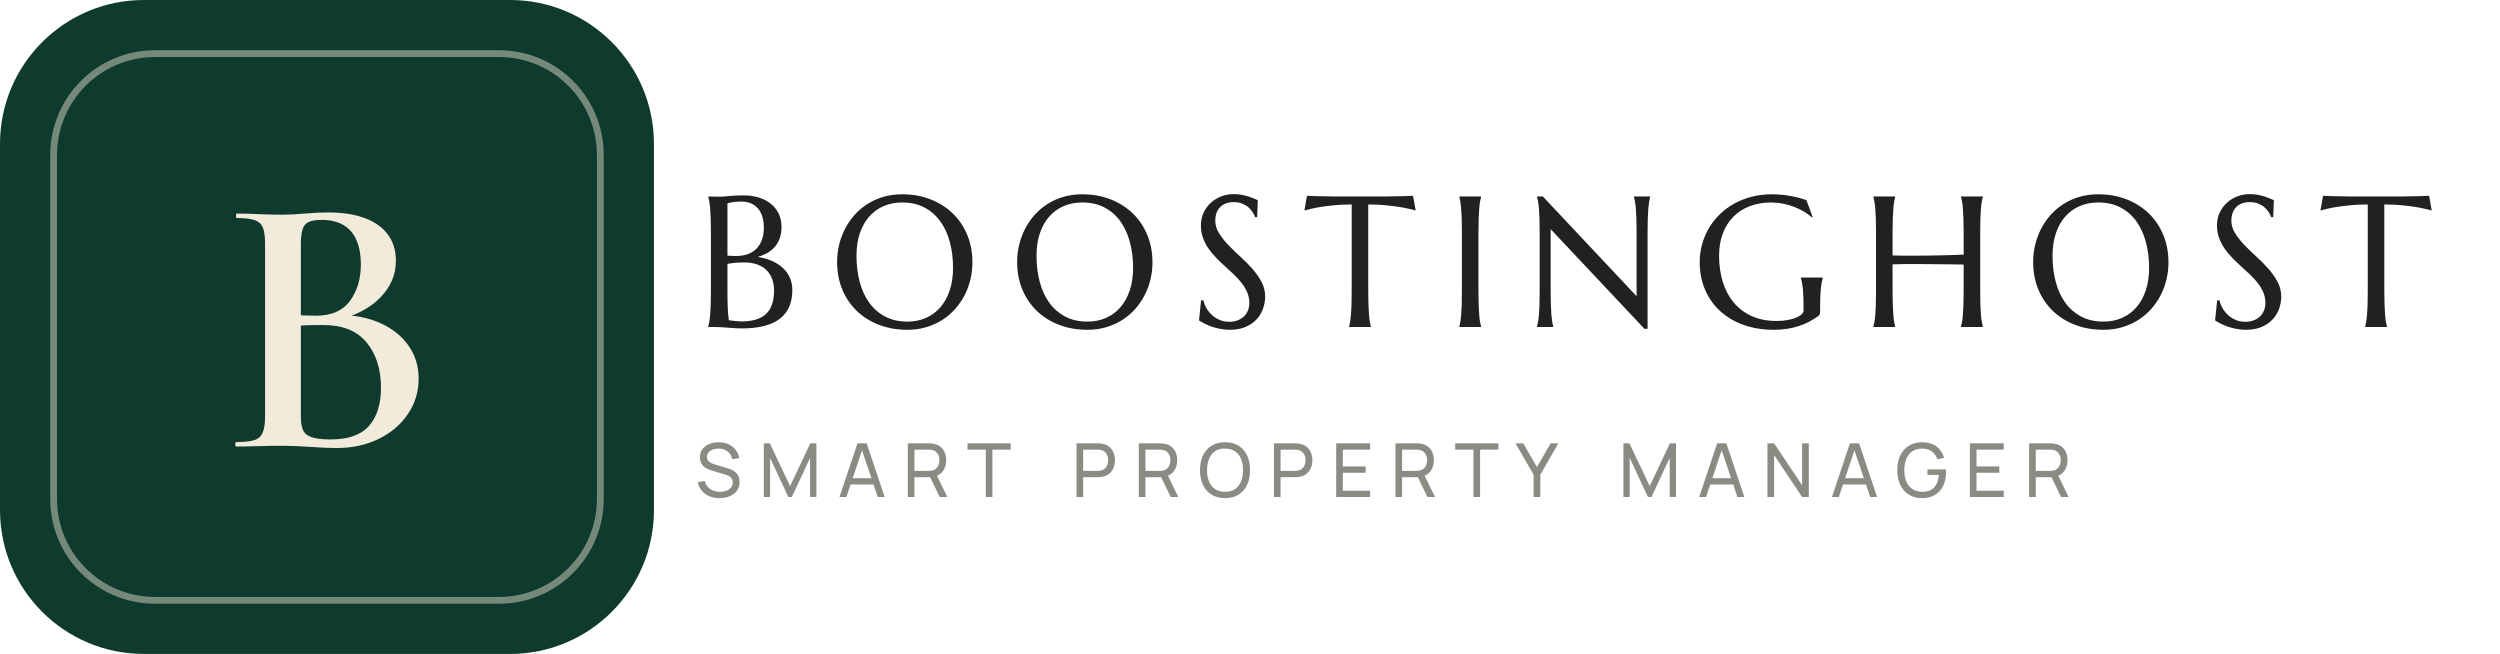
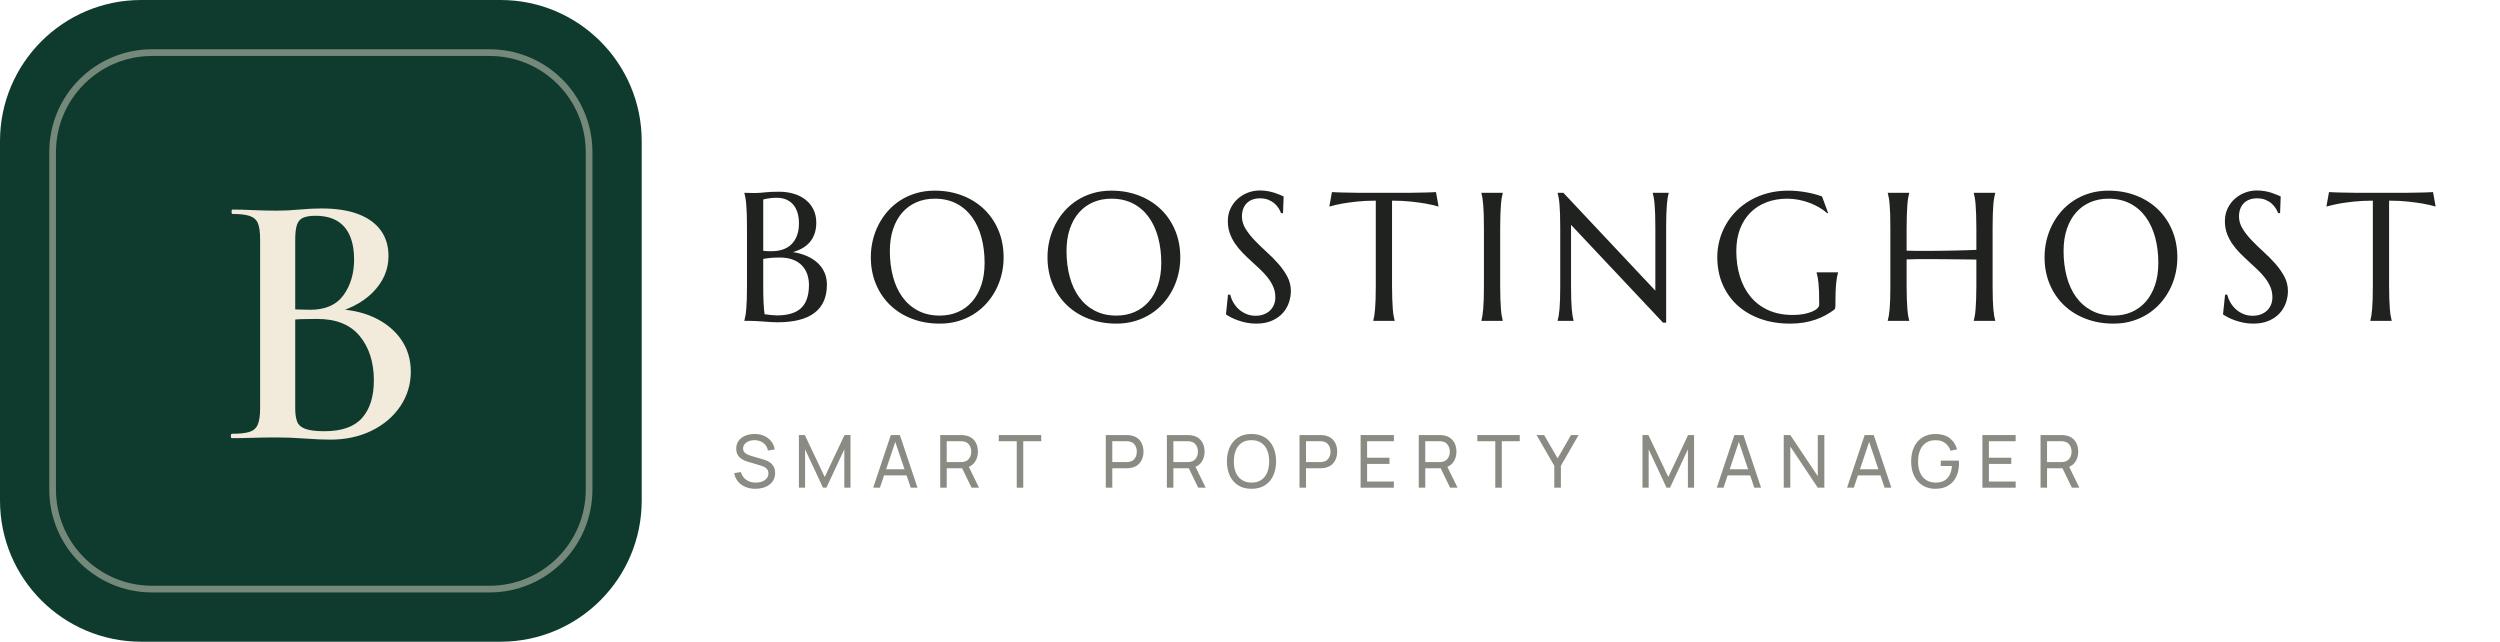
- <svg xmlns="http://www.w3.org/2000/svg" viewBox="0 0 367 96" width="367" height="96">
+ <svg xmlns="http://www.w3.org/2000/svg" viewBox="0 0 374 96" width="374" height="96">
  <rect width="96" height="96" rx="21.12" fill="#0E3B2E" />
  <rect x="7.872" y="7.872" width="80.256" height="80.256" rx="14.88" fill="none" stroke="rgba(242,234,218,0.45)" stroke-width="1.00" />
  <path fill="#F2EADA" transform="translate(32.40 65.55) scale(0.05472 -0.05472)" d="M304 337 315 353Q380 353 428.5 331.0Q477 309 504.0 270.5Q531 232 531 182Q531 130 502.5 87.5Q474 45 424.0 20.5Q374 -4 311 -4Q282 -4 241.0 -1.0Q200 2 166 2Q131 2 99.0 1.0Q67 0 42 0Q39 0 39.0 6.0Q39 12 42 12Q73 12 89.5 17.0Q106 22 112.5 37.0Q119 52 119 81V544Q119 573 113.0 587.5Q107 602 90.5 607.5Q74 613 43 613Q41 613 41.0 619.0Q41 625 43 625Q68 625 99.5 623.5Q131 622 166 622Q194 622 226.0 625.0Q258 628 287 628Q347 628 387.5 612.5Q428 597 449.0 568.0Q470 539 470 498Q470 442 427.0 398.5Q384 355 304 337ZM270 608Q250 608 237.5 603.0Q225 598 220.0 584.0Q215 570 215 542V346L179 353Q212 352 233.0 351.5Q254 351 256 351Q318 351 347.0 391.0Q376 431 376 489Q376 526 364.5 553.0Q353 580 329.5 594.0Q306 608 270 608ZM295 19Q366 19 398.0 55.5Q430 92 430 158Q430 232 391.5 279.0Q353 326 275 326Q260 326 235.0 325.5Q210 325 183 320L215 332V81Q215 60 220.0 46.0Q225 32 242.5 25.5Q260 19 295 19Z" />
  <g fill="#20221F">
-     <path transform="translate(102.06 48.00) scale(0.01336 -0.01336)" d="M172 1042Q172 1127 170.0 1190.5Q168 1254 164.0 1300.5Q160 1347 154.5 1378.0Q149 1409 143 1430V1434Q163 1433 185 1433Q204 1432 227.5 1432.0Q251 1432 276 1432Q312 1432 373.5 1439.0Q435 1446 532 1446Q622 1446 698.0 1422.5Q774 1399 829.5 1355.0Q885 1311 916.5 1246.5Q948 1182 948 1100Q948 1031 929.0 976.5Q910 922 875.5 881.5Q841 841 792.5 813.5Q744 786 686 770Q771 757 841.0 726.5Q911 696 961.5 650.0Q1012 604 1039.5 542.5Q1067 481 1067 406Q1067 195 928.0 89.5Q789 -16 512 -16Q482 -16 442.0 -13.5Q402 -11 360.5 -8.0Q319 -5 279.0 -2.5Q239 0 209 0H143V4Q149 25 154.5 56.0Q160 87 164.0 133.0Q168 179 170.0 242.5Q172 306 172 391ZM539 709Q471 709 425.0 704.0Q379 699 354 694V391Q354 274 358.0 198.0Q362 122 369 74Q407 69 445.0 65.0Q483 61 506 61Q693 61 779.5 144.5Q866 228 866 401Q866 469 845.5 525.5Q825 582 784.5 623.0Q744 664 682.5 686.5Q621 709 539 709ZM354 784Q382 781 404.0 780.5Q426 780 451 780Q519 780 575.0 799.5Q631 819 670.5 858.0Q710 897 732.0 955.5Q754 1014 754 1092Q754 1157 738.0 1210.0Q722 1263 690.5 1300.5Q659 1338 613.0 1358.0Q567 1378 508 1378Q470 1378 441.5 1375.0Q413 1372 393 1368Q370 1364 354 1358Z" />
-     <path transform="translate(121.79 48.00) scale(0.01336 -0.01336)" d="M797 1458Q964 1458 1105.5 1403.5Q1247 1349 1350.0 1250.5Q1453 1152 1511.0 1014.0Q1569 876 1569 709Q1569 614 1547.0 522.0Q1525 430 1482.5 348.0Q1440 266 1378.0 196.5Q1316 127 1236.5 76.5Q1157 26 1061.0 -2.5Q965 -31 854 -31Q687 -31 545.5 22.5Q404 76 301.0 174.0Q198 272 140.0 409.5Q82 547 82 715Q82 810 104.0 902.0Q126 994 168.5 1077.0Q211 1160 272.5 1229.5Q334 1299 413.5 1350.0Q493 1401 589.5 1429.5Q686 1458 797 1458ZM854 59Q965 59 1057.0 99.0Q1149 139 1215.5 215.0Q1282 291 1319.0 400.5Q1356 510 1356 649Q1356 803 1320.5 934.5Q1285 1066 1215.0 1162.5Q1145 1259 1040.5 1313.5Q936 1368 797 1368Q686 1368 594.0 1328.5Q502 1289 435.5 1214.0Q369 1139 332.0 1030.0Q295 921 295 782Q295 629 330.0 496.5Q365 364 435.0 267.0Q505 170 610.0 114.5Q715 59 854 59Z" />
-     <path transform="translate(148.22 48.00) scale(0.01336 -0.01336)" d="M797 1458Q964 1458 1105.5 1403.5Q1247 1349 1350.0 1250.5Q1453 1152 1511.0 1014.0Q1569 876 1569 709Q1569 614 1547.0 522.0Q1525 430 1482.5 348.0Q1440 266 1378.0 196.5Q1316 127 1236.5 76.5Q1157 26 1061.0 -2.5Q965 -31 854 -31Q687 -31 545.5 22.5Q404 76 301.0 174.0Q198 272 140.0 409.5Q82 547 82 715Q82 810 104.0 902.0Q126 994 168.5 1077.0Q211 1160 272.5 1229.5Q334 1299 413.5 1350.0Q493 1401 589.5 1429.5Q686 1458 797 1458ZM854 59Q965 59 1057.0 99.0Q1149 139 1215.5 215.0Q1282 291 1319.0 400.5Q1356 510 1356 649Q1356 803 1320.5 934.5Q1285 1066 1215.0 1162.5Q1145 1259 1040.5 1313.5Q936 1368 797 1368Q686 1368 594.0 1328.5Q502 1289 435.5 1214.0Q369 1139 332.0 1030.0Q295 921 295 782Q295 629 330.0 496.5Q365 364 435.0 267.0Q505 170 610.0 114.5Q715 59 854 59Z" />
-     <path transform="translate(174.65 48.00) scale(0.01336 -0.01336)" d="M741 1206H719Q711 1229 693.5 1258.0Q676 1287 647.5 1312.5Q619 1338 578.5 1355.0Q538 1372 483 1372Q434 1372 396.0 1357.0Q358 1342 332.5 1315.0Q307 1288 294.0 1251.0Q281 1214 281 1169Q281 1097 321.5 1031.5Q362 966 423.0 902.0Q484 838 555.0 774.0Q626 710 687.0 641.0Q748 572 788.5 496.5Q829 421 829 334Q829 269 806.5 203.5Q784 138 737.0 86.0Q690 34 616.0 1.5Q542 -31 440 -31Q383 -31 331.5 -20.5Q280 -10 236.5 5.5Q193 21 158.5 39.0Q124 57 102 72L125 293H150Q161 246 186.0 203.5Q211 161 247.5 128.5Q284 96 331.0 76.5Q378 57 434 57Q485 57 525.5 72.5Q566 88 595.0 115.5Q624 143 639.5 181.0Q655 219 655 264Q655 327 632.0 380.5Q609 434 571.5 482.0Q534 530 486.5 575.0Q439 620 389.0 665.5Q339 711 291.5 759.0Q244 807 206.5 861.5Q169 916 146.0 978.5Q123 1041 123 1116Q123 1195 153.5 1258.5Q184 1322 234.5 1367.0Q285 1412 349.0 1436.0Q413 1460 481 1460Q531 1460 573.0 1452.0Q615 1444 648.5 1433.0Q682 1422 707.0 1411.0Q732 1400 748 1393Z" />
-     <path transform="translate(191.48 48.00) scale(0.01336 -0.01336)" d="M520 1346Q402 1346 307.0 1335.5Q212 1325 143 1313Q63 1298 0 1280L29 1442Q41 1441 65.0 1440.0Q89 1439 118.5 1438.0Q148 1437 180.5 1436.5Q213 1436 242.0 1435.5Q271 1435 293.5 1434.5Q316 1434 326 1434H897Q907 1434 929.5 1434.5Q952 1435 981.0 1435.5Q1010 1436 1042.5 1436.5Q1075 1437 1104.5 1438.0Q1134 1439 1158.0 1440.0Q1182 1441 1194 1442L1223 1280Q1159 1298 1079 1313Q1010 1325 915.0 1335.5Q820 1346 702 1346V391Q702 306 704.5 242.5Q707 179 710.5 133.0Q714 87 719.5 56.0Q725 25 731 4V0H492V4Q498 25 503.0 56.0Q508 87 512.0 133.0Q516 179 518.0 242.5Q520 306 520 391Z" />
-     <path transform="translate(212.20 48.00) scale(0.01336 -0.01336)" d="M152 4Q158 25 163.0 56.0Q168 87 172.0 133.0Q176 179 178.0 242.5Q180 306 180 391V1042Q180 1127 178.0 1190.5Q176 1254 172.0 1300.5Q168 1347 163.0 1378.0Q158 1409 152 1430V1434H391V1430Q385 1409 379.5 1378.0Q374 1347 370.5 1300.5Q367 1254 364.5 1190.5Q362 1127 362 1042V391Q362 306 364.5 242.5Q367 179 370.5 133.0Q374 87 379.5 56.0Q385 25 391 4V0H152Z" />
-     <path transform="translate(223.83 48.00) scale(0.01336 -0.01336)" d="M199 1434 1229 338V1042Q1229 1127 1227.0 1190.5Q1225 1254 1221.0 1300.5Q1217 1347 1211.5 1378.0Q1206 1409 1200 1430V1434H1378V1430Q1372 1409 1367.0 1378.0Q1362 1347 1358.0 1300.5Q1354 1254 1352.0 1190.5Q1350 1127 1350 1042V-20H1315L285 1075V391Q285 306 287.0 242.5Q289 179 293.0 133.0Q297 87 302.0 56.0Q307 25 313 4V0H135V4Q141 25 146.5 56.0Q152 87 156.0 133.0Q160 179 162.0 242.5Q164 306 164 391V1042Q164 1127 162.0 1190.5Q160 1254 156.0 1300.5Q152 1347 146.5 1378.0Q141 1409 135 1430V1434Z" />
-     <path transform="translate(248.42 48.00) scale(0.01336 -0.01336)" d="M1405 168Q1405 157 1402.5 145.0Q1400 133 1391 125Q1346 91 1293.5 62.5Q1241 34 1180.0 13.0Q1119 -8 1048.5 -19.5Q978 -31 897 -31Q715 -31 565.0 22.5Q415 76 307.5 174.0Q200 272 141.0 409.5Q82 547 82 715Q82 810 106.5 902.0Q131 994 178.0 1077.0Q225 1160 294.0 1229.5Q363 1299 451.5 1350.0Q540 1401 646.5 1429.5Q753 1458 877 1458Q925 1458 975.0 1453.5Q1025 1449 1074.0 1440.5Q1123 1432 1168.5 1420.0Q1214 1408 1255 1393L1323 1208L1315 1204Q1276 1239 1225.0 1269.0Q1174 1299 1116.0 1321.0Q1058 1343 994.5 1355.5Q931 1368 866 1368Q740 1368 635.0 1328.5Q530 1289 454.5 1214.0Q379 1139 337.0 1030.0Q295 921 295 782Q295 629 335.0 498.0Q375 367 454.0 271.0Q533 175 651.5 120.5Q770 66 928 66Q998 66 1053.0 77.0Q1108 88 1146.0 104.5Q1184 121 1203.5 140.5Q1223 160 1223 176V215Q1223 285 1221.0 336.0Q1219 387 1215.0 424.5Q1211 462 1206.0 489.0Q1201 516 1194 539V543H1434V539Q1428 518 1422.5 489.5Q1417 461 1413.0 422.0Q1409 383 1407.0 330.5Q1405 278 1405 209Z" />
-     <path transform="translate(273.10 48.00) scale(0.01336 -0.01336)" d="M1135 686Q1095 687 1035.0 687.5Q975 688 904.5 689.0Q834 690 757.5 690.5Q681 691 608.0 691.5Q535 692 469.0 691.0Q403 690 354 688V391Q354 306 356.5 242.5Q359 179 362.5 133.0Q366 87 371.5 56.0Q377 25 383 4V0H143V4Q149 25 154.5 56.0Q160 87 164.0 133.0Q168 179 170.0 242.5Q172 306 172 391V1042Q172 1127 170.0 1190.5Q168 1254 164.0 1300.5Q160 1347 154.5 1378.0Q149 1409 143 1430V1434H383V1430Q377 1409 371.5 1378.0Q366 1347 362.5 1300.5Q359 1254 356.5 1190.5Q354 1127 354 1042V786Q406 784 472.0 783.5Q538 783 610.0 783.5Q682 784 756.5 785.0Q831 786 900.5 787.5Q970 789 1030.5 791.0Q1091 793 1135 795V1042Q1135 1127 1132.5 1190.5Q1130 1254 1126.5 1300.5Q1123 1347 1117.5 1378.0Q1112 1409 1106 1430V1434H1346V1430Q1340 1409 1334.5 1378.0Q1329 1347 1325.0 1300.5Q1321 1254 1319.0 1190.5Q1317 1127 1317 1042V391Q1317 306 1319.0 242.5Q1321 179 1325.0 133.0Q1329 87 1334.5 56.0Q1340 25 1346 4V0H1106V4Q1112 25 1117.5 56.0Q1123 87 1126.5 133.0Q1130 179 1132.5 242.5Q1135 306 1135 391Z" />
-     <path transform="translate(297.37 48.00) scale(0.01336 -0.01336)" d="M797 1458Q964 1458 1105.5 1403.5Q1247 1349 1350.0 1250.5Q1453 1152 1511.0 1014.0Q1569 876 1569 709Q1569 614 1547.0 522.0Q1525 430 1482.5 348.0Q1440 266 1378.0 196.5Q1316 127 1236.5 76.5Q1157 26 1061.0 -2.5Q965 -31 854 -31Q687 -31 545.5 22.5Q404 76 301.0 174.0Q198 272 140.0 409.5Q82 547 82 715Q82 810 104.0 902.0Q126 994 168.5 1077.0Q211 1160 272.5 1229.5Q334 1299 413.5 1350.0Q493 1401 589.5 1429.5Q686 1458 797 1458ZM854 59Q965 59 1057.0 99.0Q1149 139 1215.5 215.0Q1282 291 1319.0 400.5Q1356 510 1356 649Q1356 803 1320.5 934.5Q1285 1066 1215.0 1162.5Q1145 1259 1040.5 1313.5Q936 1368 797 1368Q686 1368 594.0 1328.5Q502 1289 435.5 1214.0Q369 1139 332.0 1030.0Q295 921 295 782Q295 629 330.0 496.5Q365 364 435.0 267.0Q505 170 610.0 114.5Q715 59 854 59Z" />
-     <path transform="translate(323.81 48.00) scale(0.01336 -0.01336)" d="M741 1206H719Q711 1229 693.5 1258.0Q676 1287 647.5 1312.5Q619 1338 578.5 1355.0Q538 1372 483 1372Q434 1372 396.0 1357.0Q358 1342 332.5 1315.0Q307 1288 294.0 1251.0Q281 1214 281 1169Q281 1097 321.5 1031.5Q362 966 423.0 902.0Q484 838 555.0 774.0Q626 710 687.0 641.0Q748 572 788.5 496.5Q829 421 829 334Q829 269 806.5 203.5Q784 138 737.0 86.0Q690 34 616.0 1.5Q542 -31 440 -31Q383 -31 331.5 -20.5Q280 -10 236.5 5.5Q193 21 158.5 39.0Q124 57 102 72L125 293H150Q161 246 186.0 203.5Q211 161 247.5 128.5Q284 96 331.0 76.5Q378 57 434 57Q485 57 525.5 72.5Q566 88 595.0 115.5Q624 143 639.5 181.0Q655 219 655 264Q655 327 632.0 380.5Q609 434 571.5 482.0Q534 530 486.5 575.0Q439 620 389.0 665.5Q339 711 291.5 759.0Q244 807 206.5 861.5Q169 916 146.0 978.5Q123 1041 123 1116Q123 1195 153.5 1258.5Q184 1322 234.5 1367.0Q285 1412 349.0 1436.0Q413 1460 481 1460Q531 1460 573.0 1452.0Q615 1444 648.5 1433.0Q682 1422 707.0 1411.0Q732 1400 748 1393Z" />
-     <path transform="translate(340.64 48.00) scale(0.01336 -0.01336)" d="M520 1346Q402 1346 307.0 1335.5Q212 1325 143 1313Q63 1298 0 1280L29 1442Q41 1441 65.0 1440.0Q89 1439 118.5 1438.0Q148 1437 180.5 1436.5Q213 1436 242.0 1435.5Q271 1435 293.5 1434.5Q316 1434 326 1434H897Q907 1434 929.5 1434.5Q952 1435 981.0 1435.5Q1010 1436 1042.5 1436.5Q1075 1437 1104.5 1438.0Q1134 1439 1158.0 1440.0Q1182 1441 1194 1442L1223 1280Q1159 1298 1079 1313Q1010 1325 915.0 1335.5Q820 1346 702 1346V391Q702 306 704.5 242.5Q707 179 710.5 133.0Q714 87 719.5 56.0Q725 25 731 4V0H492V4Q498 25 503.0 56.0Q508 87 512.0 133.0Q516 179 518.0 242.5Q520 306 520 391Z" />
+     <path transform="translate(109.45 48.00) scale(0.01336 -0.01336)" d="M172 1042Q172 1127 170.0 1190.5Q168 1254 164.0 1300.5Q160 1347 154.5 1378.0Q149 1409 143 1430V1434Q163 1433 185 1433Q204 1432 227.5 1432.0Q251 1432 276 1432Q312 1432 373.5 1439.0Q435 1446 532 1446Q622 1446 698.0 1422.5Q774 1399 829.5 1355.0Q885 1311 916.5 1246.5Q948 1182 948 1100Q948 1031 929.0 976.5Q910 922 875.5 881.5Q841 841 792.5 813.5Q744 786 686 770Q771 757 841.0 726.5Q911 696 961.5 650.0Q1012 604 1039.5 542.5Q1067 481 1067 406Q1067 195 928.0 89.5Q789 -16 512 -16Q482 -16 442.0 -13.5Q402 -11 360.5 -8.0Q319 -5 279.0 -2.5Q239 0 209 0H143V4Q149 25 154.5 56.0Q160 87 164.0 133.0Q168 179 170.0 242.5Q172 306 172 391ZM539 709Q471 709 425.0 704.0Q379 699 354 694V391Q354 274 358.0 198.0Q362 122 369 74Q407 69 445.0 65.0Q483 61 506 61Q693 61 779.5 144.5Q866 228 866 401Q866 469 845.5 525.5Q825 582 784.5 623.0Q744 664 682.5 686.5Q621 709 539 709ZM354 784Q382 781 404.0 780.5Q426 780 451 780Q519 780 575.0 799.5Q631 819 670.5 858.0Q710 897 732.0 955.5Q754 1014 754 1092Q754 1157 738.0 1210.0Q722 1263 690.5 1300.5Q659 1338 613.0 1358.0Q567 1378 508 1378Q470 1378 441.5 1375.0Q413 1372 393 1368Q370 1364 354 1358Z" />
+     <path transform="translate(129.18 48.00) scale(0.01336 -0.01336)" d="M797 1458Q964 1458 1105.5 1403.5Q1247 1349 1350.0 1250.5Q1453 1152 1511.0 1014.0Q1569 876 1569 709Q1569 614 1547.0 522.0Q1525 430 1482.5 348.0Q1440 266 1378.0 196.5Q1316 127 1236.5 76.5Q1157 26 1061.0 -2.5Q965 -31 854 -31Q687 -31 545.5 22.5Q404 76 301.0 174.0Q198 272 140.0 409.5Q82 547 82 715Q82 810 104.0 902.0Q126 994 168.5 1077.0Q211 1160 272.5 1229.5Q334 1299 413.5 1350.0Q493 1401 589.5 1429.5Q686 1458 797 1458ZM854 59Q965 59 1057.0 99.0Q1149 139 1215.5 215.0Q1282 291 1319.0 400.5Q1356 510 1356 649Q1356 803 1320.5 934.5Q1285 1066 1215.0 1162.5Q1145 1259 1040.5 1313.5Q936 1368 797 1368Q686 1368 594.0 1328.5Q502 1289 435.5 1214.0Q369 1139 332.0 1030.0Q295 921 295 782Q295 629 330.0 496.5Q365 364 435.0 267.0Q505 170 610.0 114.5Q715 59 854 59Z" />
+     <path transform="translate(155.61 48.00) scale(0.01336 -0.01336)" d="M797 1458Q964 1458 1105.5 1403.5Q1247 1349 1350.0 1250.5Q1453 1152 1511.0 1014.0Q1569 876 1569 709Q1569 614 1547.0 522.0Q1525 430 1482.5 348.0Q1440 266 1378.0 196.5Q1316 127 1236.5 76.5Q1157 26 1061.0 -2.5Q965 -31 854 -31Q687 -31 545.5 22.5Q404 76 301.0 174.0Q198 272 140.0 409.5Q82 547 82 715Q82 810 104.0 902.0Q126 994 168.5 1077.0Q211 1160 272.5 1229.5Q334 1299 413.5 1350.0Q493 1401 589.5 1429.5Q686 1458 797 1458ZM854 59Q965 59 1057.0 99.0Q1149 139 1215.5 215.0Q1282 291 1319.0 400.5Q1356 510 1356 649Q1356 803 1320.5 934.5Q1285 1066 1215.0 1162.5Q1145 1259 1040.5 1313.5Q936 1368 797 1368Q686 1368 594.0 1328.5Q502 1289 435.5 1214.0Q369 1139 332.0 1030.0Q295 921 295 782Q295 629 330.0 496.5Q365 364 435.0 267.0Q505 170 610.0 114.5Q715 59 854 59Z" />
+     <path transform="translate(182.04 48.00) scale(0.01336 -0.01336)" d="M741 1206H719Q711 1229 693.5 1258.0Q676 1287 647.5 1312.5Q619 1338 578.5 1355.0Q538 1372 483 1372Q434 1372 396.0 1357.0Q358 1342 332.5 1315.0Q307 1288 294.0 1251.0Q281 1214 281 1169Q281 1097 321.5 1031.5Q362 966 423.0 902.0Q484 838 555.0 774.0Q626 710 687.0 641.0Q748 572 788.5 496.5Q829 421 829 334Q829 269 806.5 203.5Q784 138 737.0 86.0Q690 34 616.0 1.5Q542 -31 440 -31Q383 -31 331.5 -20.5Q280 -10 236.5 5.5Q193 21 158.5 39.0Q124 57 102 72L125 293H150Q161 246 186.0 203.5Q211 161 247.5 128.5Q284 96 331.0 76.5Q378 57 434 57Q485 57 525.5 72.5Q566 88 595.0 115.5Q624 143 639.5 181.0Q655 219 655 264Q655 327 632.0 380.5Q609 434 571.5 482.0Q534 530 486.5 575.0Q439 620 389.0 665.5Q339 711 291.5 759.0Q244 807 206.5 861.5Q169 916 146.0 978.5Q123 1041 123 1116Q123 1195 153.5 1258.5Q184 1322 234.5 1367.0Q285 1412 349.0 1436.0Q413 1460 481 1460Q531 1460 573.0 1452.0Q615 1444 648.5 1433.0Q682 1422 707.0 1411.0Q732 1400 748 1393Z" />
+     <path transform="translate(198.87 48.00) scale(0.01336 -0.01336)" d="M520 1346Q402 1346 307.0 1335.5Q212 1325 143 1313Q63 1298 0 1280L29 1442Q41 1441 65.0 1440.0Q89 1439 118.5 1438.0Q148 1437 180.5 1436.5Q213 1436 242.0 1435.5Q271 1435 293.5 1434.5Q316 1434 326 1434H897Q907 1434 929.5 1434.5Q952 1435 981.0 1435.5Q1010 1436 1042.5 1436.5Q1075 1437 1104.5 1438.0Q1134 1439 1158.0 1440.0Q1182 1441 1194 1442L1223 1280Q1159 1298 1079 1313Q1010 1325 915.0 1335.5Q820 1346 702 1346V391Q702 306 704.5 242.5Q707 179 710.5 133.0Q714 87 719.5 56.0Q725 25 731 4V0H492V4Q498 25 503.0 56.0Q508 87 512.0 133.0Q516 179 518.0 242.5Q520 306 520 391Z" />
+     <path transform="translate(219.59 48.00) scale(0.01336 -0.01336)" d="M152 4Q158 25 163.0 56.0Q168 87 172.0 133.0Q176 179 178.0 242.5Q180 306 180 391V1042Q180 1127 178.0 1190.5Q176 1254 172.0 1300.5Q168 1347 163.0 1378.0Q158 1409 152 1430V1434H391V1430Q385 1409 379.5 1378.0Q374 1347 370.5 1300.5Q367 1254 364.5 1190.5Q362 1127 362 1042V391Q362 306 364.5 242.5Q367 179 370.5 133.0Q374 87 379.5 56.0Q385 25 391 4V0H152Z" />
+     <path transform="translate(231.22 48.00) scale(0.01336 -0.01336)" d="M199 1434 1229 338V1042Q1229 1127 1227.0 1190.5Q1225 1254 1221.0 1300.5Q1217 1347 1211.5 1378.0Q1206 1409 1200 1430V1434H1378V1430Q1372 1409 1367.0 1378.0Q1362 1347 1358.0 1300.5Q1354 1254 1352.0 1190.5Q1350 1127 1350 1042V-20H1315L285 1075V391Q285 306 287.0 242.5Q289 179 293.0 133.0Q297 87 302.0 56.0Q307 25 313 4V0H135V4Q141 25 146.5 56.0Q152 87 156.0 133.0Q160 179 162.0 242.5Q164 306 164 391V1042Q164 1127 162.0 1190.5Q160 1254 156.0 1300.5Q152 1347 146.5 1378.0Q141 1409 135 1430V1434Z" />
+     <path transform="translate(255.81 48.00) scale(0.01336 -0.01336)" d="M1405 168Q1405 157 1402.5 145.0Q1400 133 1391 125Q1346 91 1293.5 62.5Q1241 34 1180.0 13.0Q1119 -8 1048.5 -19.5Q978 -31 897 -31Q715 -31 565.0 22.5Q415 76 307.5 174.0Q200 272 141.0 409.5Q82 547 82 715Q82 810 106.5 902.0Q131 994 178.0 1077.0Q225 1160 294.0 1229.5Q363 1299 451.5 1350.0Q540 1401 646.5 1429.5Q753 1458 877 1458Q925 1458 975.0 1453.5Q1025 1449 1074.0 1440.5Q1123 1432 1168.5 1420.0Q1214 1408 1255 1393L1323 1208L1315 1204Q1276 1239 1225.0 1269.0Q1174 1299 1116.0 1321.0Q1058 1343 994.5 1355.5Q931 1368 866 1368Q740 1368 635.0 1328.5Q530 1289 454.5 1214.0Q379 1139 337.0 1030.0Q295 921 295 782Q295 629 335.0 498.0Q375 367 454.0 271.0Q533 175 651.5 120.5Q770 66 928 66Q998 66 1053.0 77.0Q1108 88 1146.0 104.5Q1184 121 1203.5 140.5Q1223 160 1223 176V215Q1223 285 1221.0 336.0Q1219 387 1215.0 424.5Q1211 462 1206.0 489.0Q1201 516 1194 539V543H1434V539Q1428 518 1422.5 489.5Q1417 461 1413.0 422.0Q1409 383 1407.0 330.5Q1405 278 1405 209Z" />
+     <path transform="translate(280.50 48.00) scale(0.01336 -0.01336)" d="M1135 686Q1095 687 1035.0 687.5Q975 688 904.5 689.0Q834 690 757.5 690.5Q681 691 608.0 691.5Q535 692 469.0 691.0Q403 690 354 688V391Q354 306 356.5 242.5Q359 179 362.5 133.0Q366 87 371.5 56.0Q377 25 383 4V0H143V4Q149 25 154.5 56.0Q160 87 164.0 133.0Q168 179 170.0 242.5Q172 306 172 391V1042Q172 1127 170.0 1190.5Q168 1254 164.0 1300.5Q160 1347 154.5 1378.0Q149 1409 143 1430V1434H383V1430Q377 1409 371.5 1378.0Q366 1347 362.5 1300.5Q359 1254 356.5 1190.5Q354 1127 354 1042V786Q406 784 472.0 783.5Q538 783 610.0 783.5Q682 784 756.5 785.0Q831 786 900.5 787.5Q970 789 1030.5 791.0Q1091 793 1135 795V1042Q1135 1127 1132.5 1190.5Q1130 1254 1126.5 1300.5Q1123 1347 1117.5 1378.0Q1112 1409 1106 1430V1434H1346V1430Q1340 1409 1334.5 1378.0Q1329 1347 1325.0 1300.5Q1321 1254 1319.0 1190.5Q1317 1127 1317 1042V391Q1317 306 1319.0 242.5Q1321 179 1325.0 133.0Q1329 87 1334.5 56.0Q1340 25 1346 4V0H1106V4Q1112 25 1117.5 56.0Q1123 87 1126.5 133.0Q1130 179 1132.5 242.5Q1135 306 1135 391Z" />
+     <path transform="translate(304.77 48.00) scale(0.01336 -0.01336)" d="M797 1458Q964 1458 1105.5 1403.5Q1247 1349 1350.0 1250.5Q1453 1152 1511.0 1014.0Q1569 876 1569 709Q1569 614 1547.0 522.0Q1525 430 1482.5 348.0Q1440 266 1378.0 196.5Q1316 127 1236.5 76.5Q1157 26 1061.0 -2.5Q965 -31 854 -31Q687 -31 545.5 22.5Q404 76 301.0 174.0Q198 272 140.0 409.5Q82 547 82 715Q82 810 104.0 902.0Q126 994 168.5 1077.0Q211 1160 272.5 1229.5Q334 1299 413.5 1350.0Q493 1401 589.5 1429.5Q686 1458 797 1458ZM854 59Q965 59 1057.0 99.0Q1149 139 1215.5 215.0Q1282 291 1319.0 400.5Q1356 510 1356 649Q1356 803 1320.5 934.5Q1285 1066 1215.0 1162.5Q1145 1259 1040.5 1313.5Q936 1368 797 1368Q686 1368 594.0 1328.5Q502 1289 435.5 1214.0Q369 1139 332.0 1030.0Q295 921 295 782Q295 629 330.0 496.5Q365 364 435.0 267.0Q505 170 610.0 114.5Q715 59 854 59Z" />
+     <path transform="translate(331.20 48.00) scale(0.01336 -0.01336)" d="M741 1206H719Q711 1229 693.5 1258.0Q676 1287 647.5 1312.5Q619 1338 578.5 1355.0Q538 1372 483 1372Q434 1372 396.0 1357.0Q358 1342 332.5 1315.0Q307 1288 294.0 1251.0Q281 1214 281 1169Q281 1097 321.5 1031.5Q362 966 423.0 902.0Q484 838 555.0 774.0Q626 710 687.0 641.0Q748 572 788.5 496.5Q829 421 829 334Q829 269 806.5 203.5Q784 138 737.0 86.0Q690 34 616.0 1.5Q542 -31 440 -31Q383 -31 331.5 -20.5Q280 -10 236.5 5.5Q193 21 158.5 39.0Q124 57 102 72L125 293H150Q161 246 186.0 203.5Q211 161 247.5 128.5Q284 96 331.0 76.5Q378 57 434 57Q485 57 525.5 72.5Q566 88 595.0 115.5Q624 143 639.5 181.0Q655 219 655 264Q655 327 632.0 380.5Q609 434 571.5 482.0Q534 530 486.5 575.0Q439 620 389.0 665.5Q339 711 291.5 759.0Q244 807 206.5 861.5Q169 916 146.0 978.5Q123 1041 123 1116Q123 1195 153.5 1258.5Q184 1322 234.5 1367.0Q285 1412 349.0 1436.0Q413 1460 481 1460Q531 1460 573.0 1452.0Q615 1444 648.5 1433.0Q682 1422 707.0 1411.0Q732 1400 748 1393Z" />
+     <path transform="translate(348.03 48.00) scale(0.01336 -0.01336)" d="M520 1346Q402 1346 307.0 1335.5Q212 1325 143 1313Q63 1298 0 1280L29 1442Q41 1441 65.0 1440.0Q89 1439 118.5 1438.0Q148 1437 180.5 1436.5Q213 1436 242.0 1435.5Q271 1435 293.5 1434.5Q316 1434 326 1434H897Q907 1434 929.5 1434.5Q952 1435 981.0 1435.5Q1010 1436 1042.5 1436.5Q1075 1437 1104.5 1438.0Q1134 1439 1158.0 1440.0Q1182 1441 1194 1442L1223 1280Q1159 1298 1079 1313Q1010 1325 915.0 1335.5Q820 1346 702 1346V391Q702 306 704.5 242.5Q707 179 710.5 133.0Q714 87 719.5 56.0Q725 25 731 4V0H492V4Q498 25 503.0 56.0Q508 87 512.0 133.0Q516 179 518.0 242.5Q520 306 520 391Z" />
  </g>
  <g fill="#8B8B84">
-     <path transform="translate(102.06 72.96) scale(0.00547 -0.00547)" d="M651 -30Q498 -30 375.5 22.0Q253 74 173.5 170.5Q94 267 70 399L254 428Q289 292 399.5 215.5Q510 139 660 139Q757 139 835.5 169.5Q914 200 960.0 257.0Q1006 314 1006 392Q1006 440 989.5 474.5Q973 509 944.5 533.5Q916 558 880.0 575.0Q844 592 805 603L438 712Q378 730 322.0 757.5Q266 785 222.0 826.5Q178 868 152.0 926.5Q126 985 126 1065Q126 1193 192.5 1283.5Q259 1374 373.0 1422.0Q487 1470 630 1469Q775 1468 889.5 1417.5Q1004 1367 1079.5 1273.0Q1155 1179 1181 1048L992 1015Q977 1103 925.5 1166.5Q874 1230 797.0 1264.5Q720 1299 628 1300Q540 1301 469.0 1272.0Q398 1243 356.0 1191.5Q314 1140 314 1073Q314 1007 352.0 966.5Q390 926 445.5 902.5Q501 879 554 864L828 785Q875 772 936.5 749.0Q998 726 1056.0 684.5Q1114 643 1152.0 574.5Q1190 506 1190 402Q1190 298 1148.5 217.0Q1107 136 1033.0 81.5Q959 27 861.0 -1.5Q763 -30 651 -30Z" />
-     <path transform="translate(111.36 72.96) scale(0.00547 -0.00547)" d="M140 0V1440H302L846 293L1387 1440H1551V1H1382V1049L893 0H798L309 1049V0Z" />
-     <path transform="translate(123.02 72.96) scale(0.00547 -0.00547)" d="M40 0 522 1440H770L1252 0H1067L616 1336H672L225 0ZM272 337V504H1020V337Z" />
-     <path transform="translate(132.50 72.96) scale(0.00547 -0.00547)" d="M140 0V1440H709Q730 1440 759.0 1438.5Q788 1437 815 1432Q932 1414 1011.5 1352.0Q1091 1290 1131.0 1195.5Q1171 1101 1171 986Q1171 819 1084.0 696.5Q997 574 829 543L761 532H318V0ZM997 0 713 586 889 640 1201 0ZM318 701H703Q722 701 746.5 703.0Q771 705 793 710Q862 726 905.5 768.5Q949 811 969.0 868.5Q989 926 989 986Q989 1046 969.0 1103.5Q949 1161 905.5 1204.0Q862 1247 793 1262Q771 1268 746.5 1269.5Q722 1271 703 1271H318Z" />
-     <path transform="translate(141.92 72.96) scale(0.00547 -0.00547)" d="M511 0V1271H20V1440H1180V1271H689V0Z" />
-     <path transform="translate(157.27 72.96) scale(0.00547 -0.00547)" d="M140 0V1440H709Q730 1440 759.0 1438.5Q788 1437 815 1432Q932 1414 1011.5 1352.0Q1091 1290 1131.0 1195.5Q1171 1101 1171 986Q1171 872 1130.5 777.5Q1090 683 1010.5 620.5Q931 558 815 540Q788 536 759.0 534.0Q730 532 709 532H318V0ZM318 701H703Q722 701 746.5 703.0Q771 705 793 710Q862 726 905.5 768.5Q949 811 969.0 868.5Q989 926 989 986Q989 1046 969.0 1103.5Q949 1161 905.5 1204.0Q862 1247 793 1262Q771 1268 746.5 1269.5Q722 1271 703 1271H318Z" />
-     <path transform="translate(166.41 72.96) scale(0.00547 -0.00547)" d="M140 0V1440H709Q730 1440 759.0 1438.5Q788 1437 815 1432Q932 1414 1011.5 1352.0Q1091 1290 1131.0 1195.5Q1171 1101 1171 986Q1171 819 1084.0 696.5Q997 574 829 543L761 532H318V0ZM997 0 713 586 889 640 1201 0ZM318 701H703Q722 701 746.5 703.0Q771 705 793 710Q862 726 905.5 768.5Q949 811 969.0 868.5Q989 926 989 986Q989 1046 969.0 1103.5Q949 1161 905.5 1204.0Q862 1247 793 1262Q771 1268 746.5 1269.5Q722 1271 703 1271H318Z" />
-     <path transform="translate(175.83 72.96) scale(0.00547 -0.00547)" d="M732 -30Q517 -30 367.0 65.0Q217 160 138.5 329.0Q60 498 60 720Q60 942 138.5 1111.0Q217 1280 367.0 1375.0Q517 1470 732 1470Q948 1470 1098.0 1375.0Q1248 1280 1326.0 1111.0Q1404 942 1404 720Q1404 498 1326.0 329.0Q1248 160 1098.0 65.0Q948 -30 732 -30ZM732 140Q893 139 1000.5 212.5Q1108 286 1161.5 417.0Q1215 548 1215 720Q1215 893 1161.5 1023.0Q1108 1153 1000.5 1226.0Q893 1299 732 1300Q571 1301 464.5 1228.0Q358 1155 304.0 1024.0Q250 893 249 720Q248 548 302.0 418.0Q356 288 463.5 214.5Q571 141 732 140Z" />
-     <path transform="translate(186.25 72.96) scale(0.00547 -0.00547)" d="M140 0V1440H709Q730 1440 759.0 1438.5Q788 1437 815 1432Q932 1414 1011.5 1352.0Q1091 1290 1131.0 1195.5Q1171 1101 1171 986Q1171 872 1130.5 777.5Q1090 683 1010.5 620.5Q931 558 815 540Q788 536 759.0 534.0Q730 532 709 532H318V0ZM318 701H703Q722 701 746.5 703.0Q771 705 793 710Q862 726 905.5 768.5Q949 811 969.0 868.5Q989 926 989 986Q989 1046 969.0 1103.5Q949 1161 905.5 1204.0Q862 1247 793 1262Q771 1268 746.5 1269.5Q722 1271 703 1271H318Z" />
-     <path transform="translate(195.39 72.96) scale(0.00547 -0.00547)" d="M140 0V1440H1050V1271H318V820H930V651H318V169H1050V0Z" />
-     <path transform="translate(204.09 72.96) scale(0.00547 -0.00547)" d="M140 0V1440H709Q730 1440 759.0 1438.5Q788 1437 815 1432Q932 1414 1011.5 1352.0Q1091 1290 1131.0 1195.5Q1171 1101 1171 986Q1171 819 1084.0 696.5Q997 574 829 543L761 532H318V0ZM997 0 713 586 889 640 1201 0ZM318 701H703Q722 701 746.5 703.0Q771 705 793 710Q862 726 905.5 768.5Q949 811 969.0 868.5Q989 926 989 986Q989 1046 969.0 1103.5Q949 1161 905.5 1204.0Q862 1247 793 1262Q771 1268 746.5 1269.5Q722 1271 703 1271H318Z" />
-     <path transform="translate(213.51 72.96) scale(0.00547 -0.00547)" d="M511 0V1271H20V1440H1180V1271H689V0Z" />
-     <path transform="translate(222.48 72.96) scale(0.00547 -0.00547)" d="M485 0V599L0 1440H207L575 803L942 1440H1149L665 599V0Z" />
-     <path transform="translate(237.55 72.96) scale(0.00547 -0.00547)" d="M140 0V1440H302L846 293L1387 1440H1551V1H1382V1049L893 0H798L309 1049V0Z" />
-     <path transform="translate(249.22 72.96) scale(0.00547 -0.00547)" d="M40 0 522 1440H770L1252 0H1067L616 1336H672L225 0ZM272 337V504H1020V337Z" />
-     <path transform="translate(258.69 72.96) scale(0.00547 -0.00547)" d="M140 0V1440H320L1071 315V1440H1251V0H1071L320 1126V0Z" />
-     <path transform="translate(268.71 72.96) scale(0.00547 -0.00547)" d="M40 0 522 1440H770L1252 0H1067L616 1336H672L225 0ZM272 337V504H1020V337Z" />
-     <path transform="translate(278.19 72.96) scale(0.00547 -0.00547)" d="M723 -30Q575 -30 453.0 22.0Q331 74 243.0 171.5Q155 269 107.5 407.5Q60 546 60 720Q60 950 142.0 1118.0Q224 1286 373.0 1377.5Q522 1469 723 1469Q965 1469 1113.0 1356.5Q1261 1244 1317 1049L1137 1012Q1092 1143 989.0 1221.0Q886 1299 732 1299Q571 1300 464.5 1227.5Q358 1155 304.0 1024.0Q250 893 249 720Q248 548 302.0 418.0Q356 288 463.5 214.5Q571 141 732 140Q871 139 966.0 193.0Q1061 247 1113.0 349.0Q1165 451 1176 594H870V741H1364Q1367 721 1367.5 693.5Q1368 666 1368 656Q1368 459 1294.5 303.5Q1221 148 1077.5 59.0Q934 -30 723 -30Z" />
-     <path transform="translate(288.41 72.96) scale(0.00547 -0.00547)" d="M140 0V1440H1050V1271H318V820H930V651H318V169H1050V0Z" />
-     <path transform="translate(297.11 72.96) scale(0.00547 -0.00547)" d="M140 0V1440H709Q730 1440 759.0 1438.5Q788 1437 815 1432Q932 1414 1011.5 1352.0Q1091 1290 1131.0 1195.5Q1171 1101 1171 986Q1171 819 1084.0 696.5Q997 574 829 543L761 532H318V0ZM997 0 713 586 889 640 1201 0ZM318 701H703Q722 701 746.5 703.0Q771 705 793 710Q862 726 905.5 768.5Q949 811 969.0 868.5Q989 926 989 986Q989 1046 969.0 1103.5Q949 1161 905.5 1204.0Q862 1247 793 1262Q771 1268 746.5 1269.5Q722 1271 703 1271H318Z" />
+     <path transform="translate(109.45 72.96) scale(0.00547 -0.00547)" d="M651 -30Q498 -30 375.5 22.0Q253 74 173.5 170.5Q94 267 70 399L254 428Q289 292 399.5 215.5Q510 139 660 139Q757 139 835.5 169.5Q914 200 960.0 257.0Q1006 314 1006 392Q1006 440 989.5 474.5Q973 509 944.5 533.5Q916 558 880.0 575.0Q844 592 805 603L438 712Q378 730 322.0 757.5Q266 785 222.0 826.5Q178 868 152.0 926.5Q126 985 126 1065Q126 1193 192.5 1283.5Q259 1374 373.0 1422.0Q487 1470 630 1469Q775 1468 889.5 1417.5Q1004 1367 1079.5 1273.0Q1155 1179 1181 1048L992 1015Q977 1103 925.5 1166.5Q874 1230 797.0 1264.5Q720 1299 628 1300Q540 1301 469.0 1272.0Q398 1243 356.0 1191.5Q314 1140 314 1073Q314 1007 352.0 966.5Q390 926 445.5 902.5Q501 879 554 864L828 785Q875 772 936.5 749.0Q998 726 1056.0 684.5Q1114 643 1152.0 574.5Q1190 506 1190 402Q1190 298 1148.5 217.0Q1107 136 1033.0 81.5Q959 27 861.0 -1.5Q763 -30 651 -30Z" />
+     <path transform="translate(118.75 72.96) scale(0.00547 -0.00547)" d="M140 0V1440H302L846 293L1387 1440H1551V1H1382V1049L893 0H798L309 1049V0Z" />
+     <path transform="translate(130.41 72.96) scale(0.00547 -0.00547)" d="M40 0 522 1440H770L1252 0H1067L616 1336H672L225 0ZM272 337V504H1020V337Z" />
+     <path transform="translate(139.89 72.96) scale(0.00547 -0.00547)" d="M140 0V1440H709Q730 1440 759.0 1438.5Q788 1437 815 1432Q932 1414 1011.5 1352.0Q1091 1290 1131.0 1195.5Q1171 1101 1171 986Q1171 819 1084.0 696.5Q997 574 829 543L761 532H318V0ZM997 0 713 586 889 640 1201 0ZM318 701H703Q722 701 746.5 703.0Q771 705 793 710Q862 726 905.5 768.5Q949 811 969.0 868.5Q989 926 989 986Q989 1046 969.0 1103.5Q949 1161 905.5 1204.0Q862 1247 793 1262Q771 1268 746.5 1269.5Q722 1271 703 1271H318Z" />
+     <path transform="translate(149.31 72.96) scale(0.00547 -0.00547)" d="M511 0V1271H20V1440H1180V1271H689V0Z" />
+     <path transform="translate(164.66 72.96) scale(0.00547 -0.00547)" d="M140 0V1440H709Q730 1440 759.0 1438.5Q788 1437 815 1432Q932 1414 1011.5 1352.0Q1091 1290 1131.0 1195.5Q1171 1101 1171 986Q1171 872 1130.5 777.5Q1090 683 1010.5 620.5Q931 558 815 540Q788 536 759.0 534.0Q730 532 709 532H318V0ZM318 701H703Q722 701 746.5 703.0Q771 705 793 710Q862 726 905.5 768.5Q949 811 969.0 868.5Q989 926 989 986Q989 1046 969.0 1103.5Q949 1161 905.5 1204.0Q862 1247 793 1262Q771 1268 746.5 1269.5Q722 1271 703 1271H318Z" />
+     <path transform="translate(173.80 72.96) scale(0.00547 -0.00547)" d="M140 0V1440H709Q730 1440 759.0 1438.5Q788 1437 815 1432Q932 1414 1011.5 1352.0Q1091 1290 1131.0 1195.5Q1171 1101 1171 986Q1171 819 1084.0 696.5Q997 574 829 543L761 532H318V0ZM997 0 713 586 889 640 1201 0ZM318 701H703Q722 701 746.5 703.0Q771 705 793 710Q862 726 905.5 768.5Q949 811 969.0 868.5Q989 926 989 986Q989 1046 969.0 1103.5Q949 1161 905.5 1204.0Q862 1247 793 1262Q771 1268 746.5 1269.5Q722 1271 703 1271H318Z" />
+     <path transform="translate(183.22 72.96) scale(0.00547 -0.00547)" d="M732 -30Q517 -30 367.0 65.0Q217 160 138.5 329.0Q60 498 60 720Q60 942 138.5 1111.0Q217 1280 367.0 1375.0Q517 1470 732 1470Q948 1470 1098.0 1375.0Q1248 1280 1326.0 1111.0Q1404 942 1404 720Q1404 498 1326.0 329.0Q1248 160 1098.0 65.0Q948 -30 732 -30ZM732 140Q893 139 1000.5 212.5Q1108 286 1161.5 417.0Q1215 548 1215 720Q1215 893 1161.5 1023.0Q1108 1153 1000.5 1226.0Q893 1299 732 1300Q571 1301 464.5 1228.0Q358 1155 304.0 1024.0Q250 893 249 720Q248 548 302.0 418.0Q356 288 463.5 214.5Q571 141 732 140Z" />
+     <path transform="translate(193.64 72.96) scale(0.00547 -0.00547)" d="M140 0V1440H709Q730 1440 759.0 1438.5Q788 1437 815 1432Q932 1414 1011.5 1352.0Q1091 1290 1131.0 1195.5Q1171 1101 1171 986Q1171 872 1130.5 777.5Q1090 683 1010.5 620.5Q931 558 815 540Q788 536 759.0 534.0Q730 532 709 532H318V0ZM318 701H703Q722 701 746.5 703.0Q771 705 793 710Q862 726 905.5 768.5Q949 811 969.0 868.5Q989 926 989 986Q989 1046 969.0 1103.5Q949 1161 905.5 1204.0Q862 1247 793 1262Q771 1268 746.5 1269.5Q722 1271 703 1271H318Z" />
+     <path transform="translate(202.78 72.96) scale(0.00547 -0.00547)" d="M140 0V1440H1050V1271H318V820H930V651H318V169H1050V0Z" />
+     <path transform="translate(211.48 72.96) scale(0.00547 -0.00547)" d="M140 0V1440H709Q730 1440 759.0 1438.5Q788 1437 815 1432Q932 1414 1011.5 1352.0Q1091 1290 1131.0 1195.5Q1171 1101 1171 986Q1171 819 1084.0 696.5Q997 574 829 543L761 532H318V0ZM997 0 713 586 889 640 1201 0ZM318 701H703Q722 701 746.5 703.0Q771 705 793 710Q862 726 905.5 768.5Q949 811 969.0 868.5Q989 926 989 986Q989 1046 969.0 1103.5Q949 1161 905.5 1204.0Q862 1247 793 1262Q771 1268 746.5 1269.5Q722 1271 703 1271H318Z" />
+     <path transform="translate(220.90 72.96) scale(0.00547 -0.00547)" d="M511 0V1271H20V1440H1180V1271H689V0Z" />
+     <path transform="translate(229.87 72.96) scale(0.00547 -0.00547)" d="M485 0V599L0 1440H207L575 803L942 1440H1149L665 599V0Z" />
+     <path transform="translate(244.95 72.96) scale(0.00547 -0.00547)" d="M140 0V1440H302L846 293L1387 1440H1551V1H1382V1049L893 0H798L309 1049V0Z" />
+     <path transform="translate(256.61 72.96) scale(0.00547 -0.00547)" d="M40 0 522 1440H770L1252 0H1067L616 1336H672L225 0ZM272 337V504H1020V337Z" />
+     <path transform="translate(266.08 72.96) scale(0.00547 -0.00547)" d="M140 0V1440H320L1071 315V1440H1251V0H1071L320 1126V0Z" />
+     <path transform="translate(276.10 72.96) scale(0.00547 -0.00547)" d="M40 0 522 1440H770L1252 0H1067L616 1336H672L225 0ZM272 337V504H1020V337Z" />
+     <path transform="translate(285.58 72.96) scale(0.00547 -0.00547)" d="M723 -30Q575 -30 453.0 22.0Q331 74 243.0 171.5Q155 269 107.5 407.5Q60 546 60 720Q60 950 142.0 1118.0Q224 1286 373.0 1377.5Q522 1469 723 1469Q965 1469 1113.0 1356.5Q1261 1244 1317 1049L1137 1012Q1092 1143 989.0 1221.0Q886 1299 732 1299Q571 1300 464.5 1227.5Q358 1155 304.0 1024.0Q250 893 249 720Q248 548 302.0 418.0Q356 288 463.5 214.5Q571 141 732 140Q871 139 966.0 193.0Q1061 247 1113.0 349.0Q1165 451 1176 594H870V741H1364Q1367 721 1367.5 693.5Q1368 666 1368 656Q1368 459 1294.5 303.5Q1221 148 1077.5 59.0Q934 -30 723 -30Z" />
+     <path transform="translate(295.80 72.96) scale(0.00547 -0.00547)" d="M140 0V1440H1050V1271H318V820H930V651H318V169H1050V0Z" />
+     <path transform="translate(304.50 72.96) scale(0.00547 -0.00547)" d="M140 0V1440H709Q730 1440 759.0 1438.5Q788 1437 815 1432Q932 1414 1011.5 1352.0Q1091 1290 1131.0 1195.5Q1171 1101 1171 986Q1171 819 1084.0 696.5Q997 574 829 543L761 532H318V0ZM997 0 713 586 889 640 1201 0ZM318 701H703Q722 701 746.5 703.0Q771 705 793 710Q862 726 905.5 768.5Q949 811 969.0 868.5Q989 926 989 986Q989 1046 969.0 1103.5Q949 1161 905.5 1204.0Q862 1247 793 1262Q771 1268 746.5 1269.5Q722 1271 703 1271H318Z" />
  </g>
</svg>
